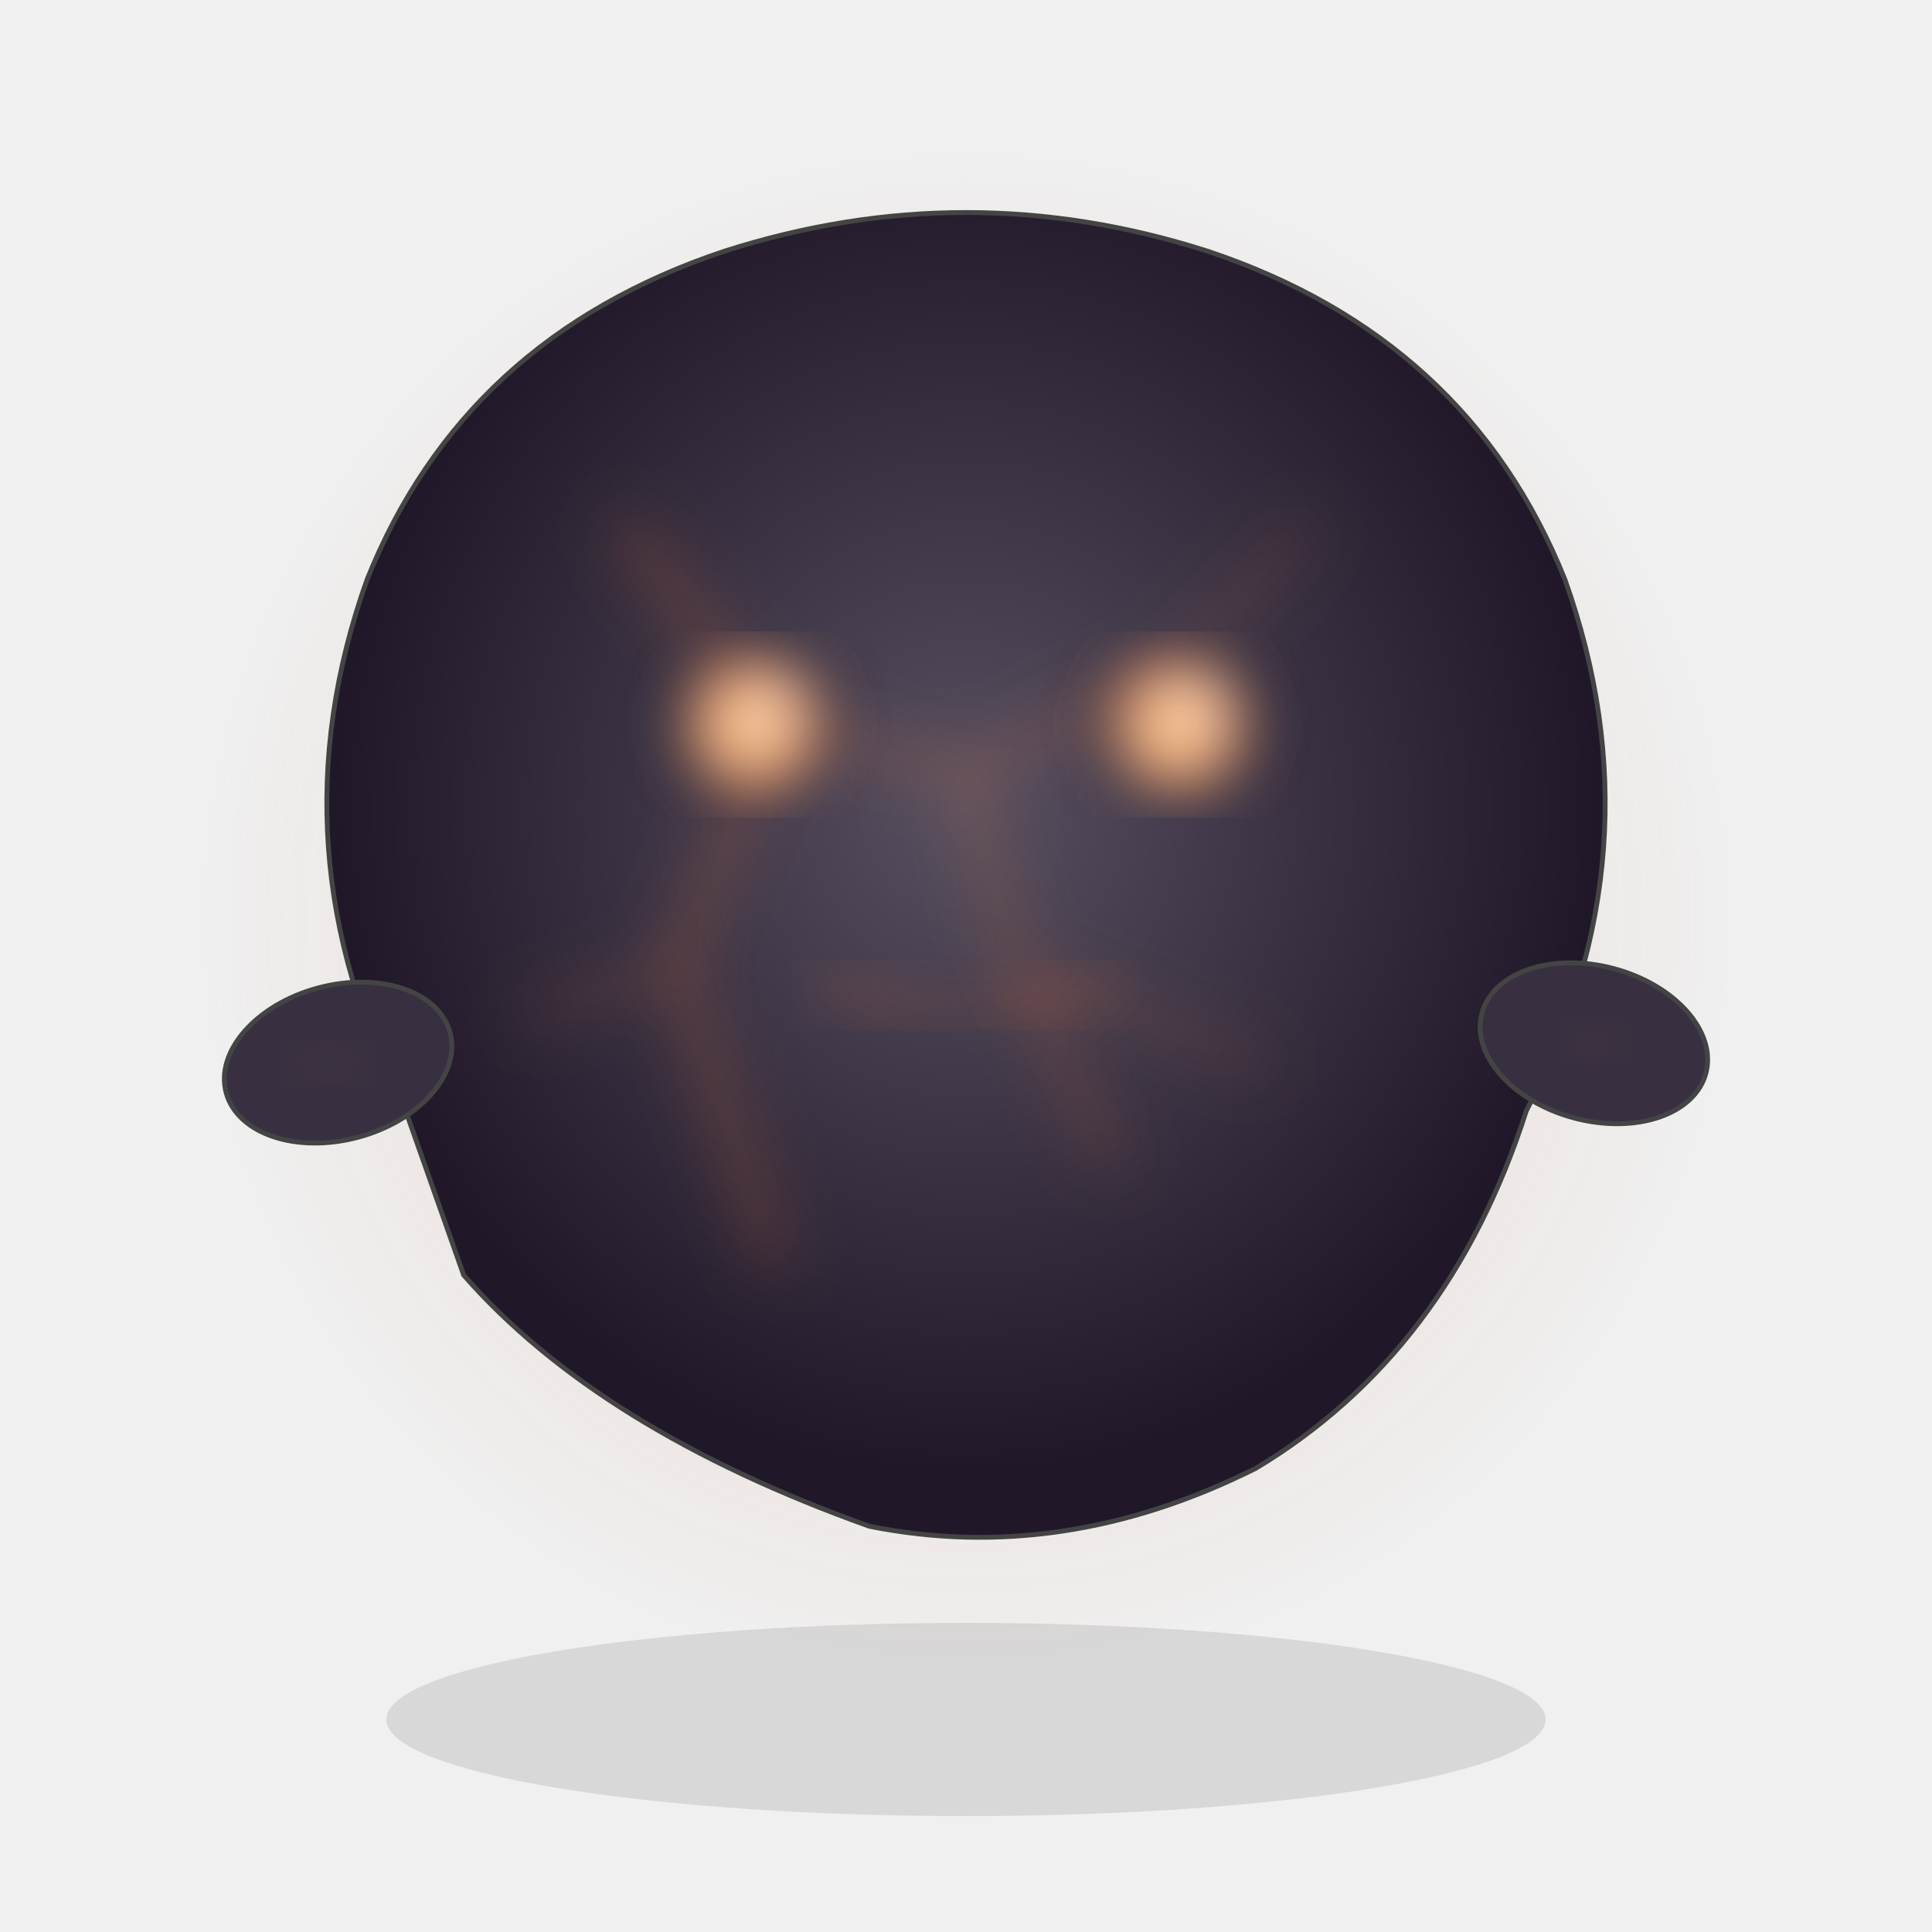
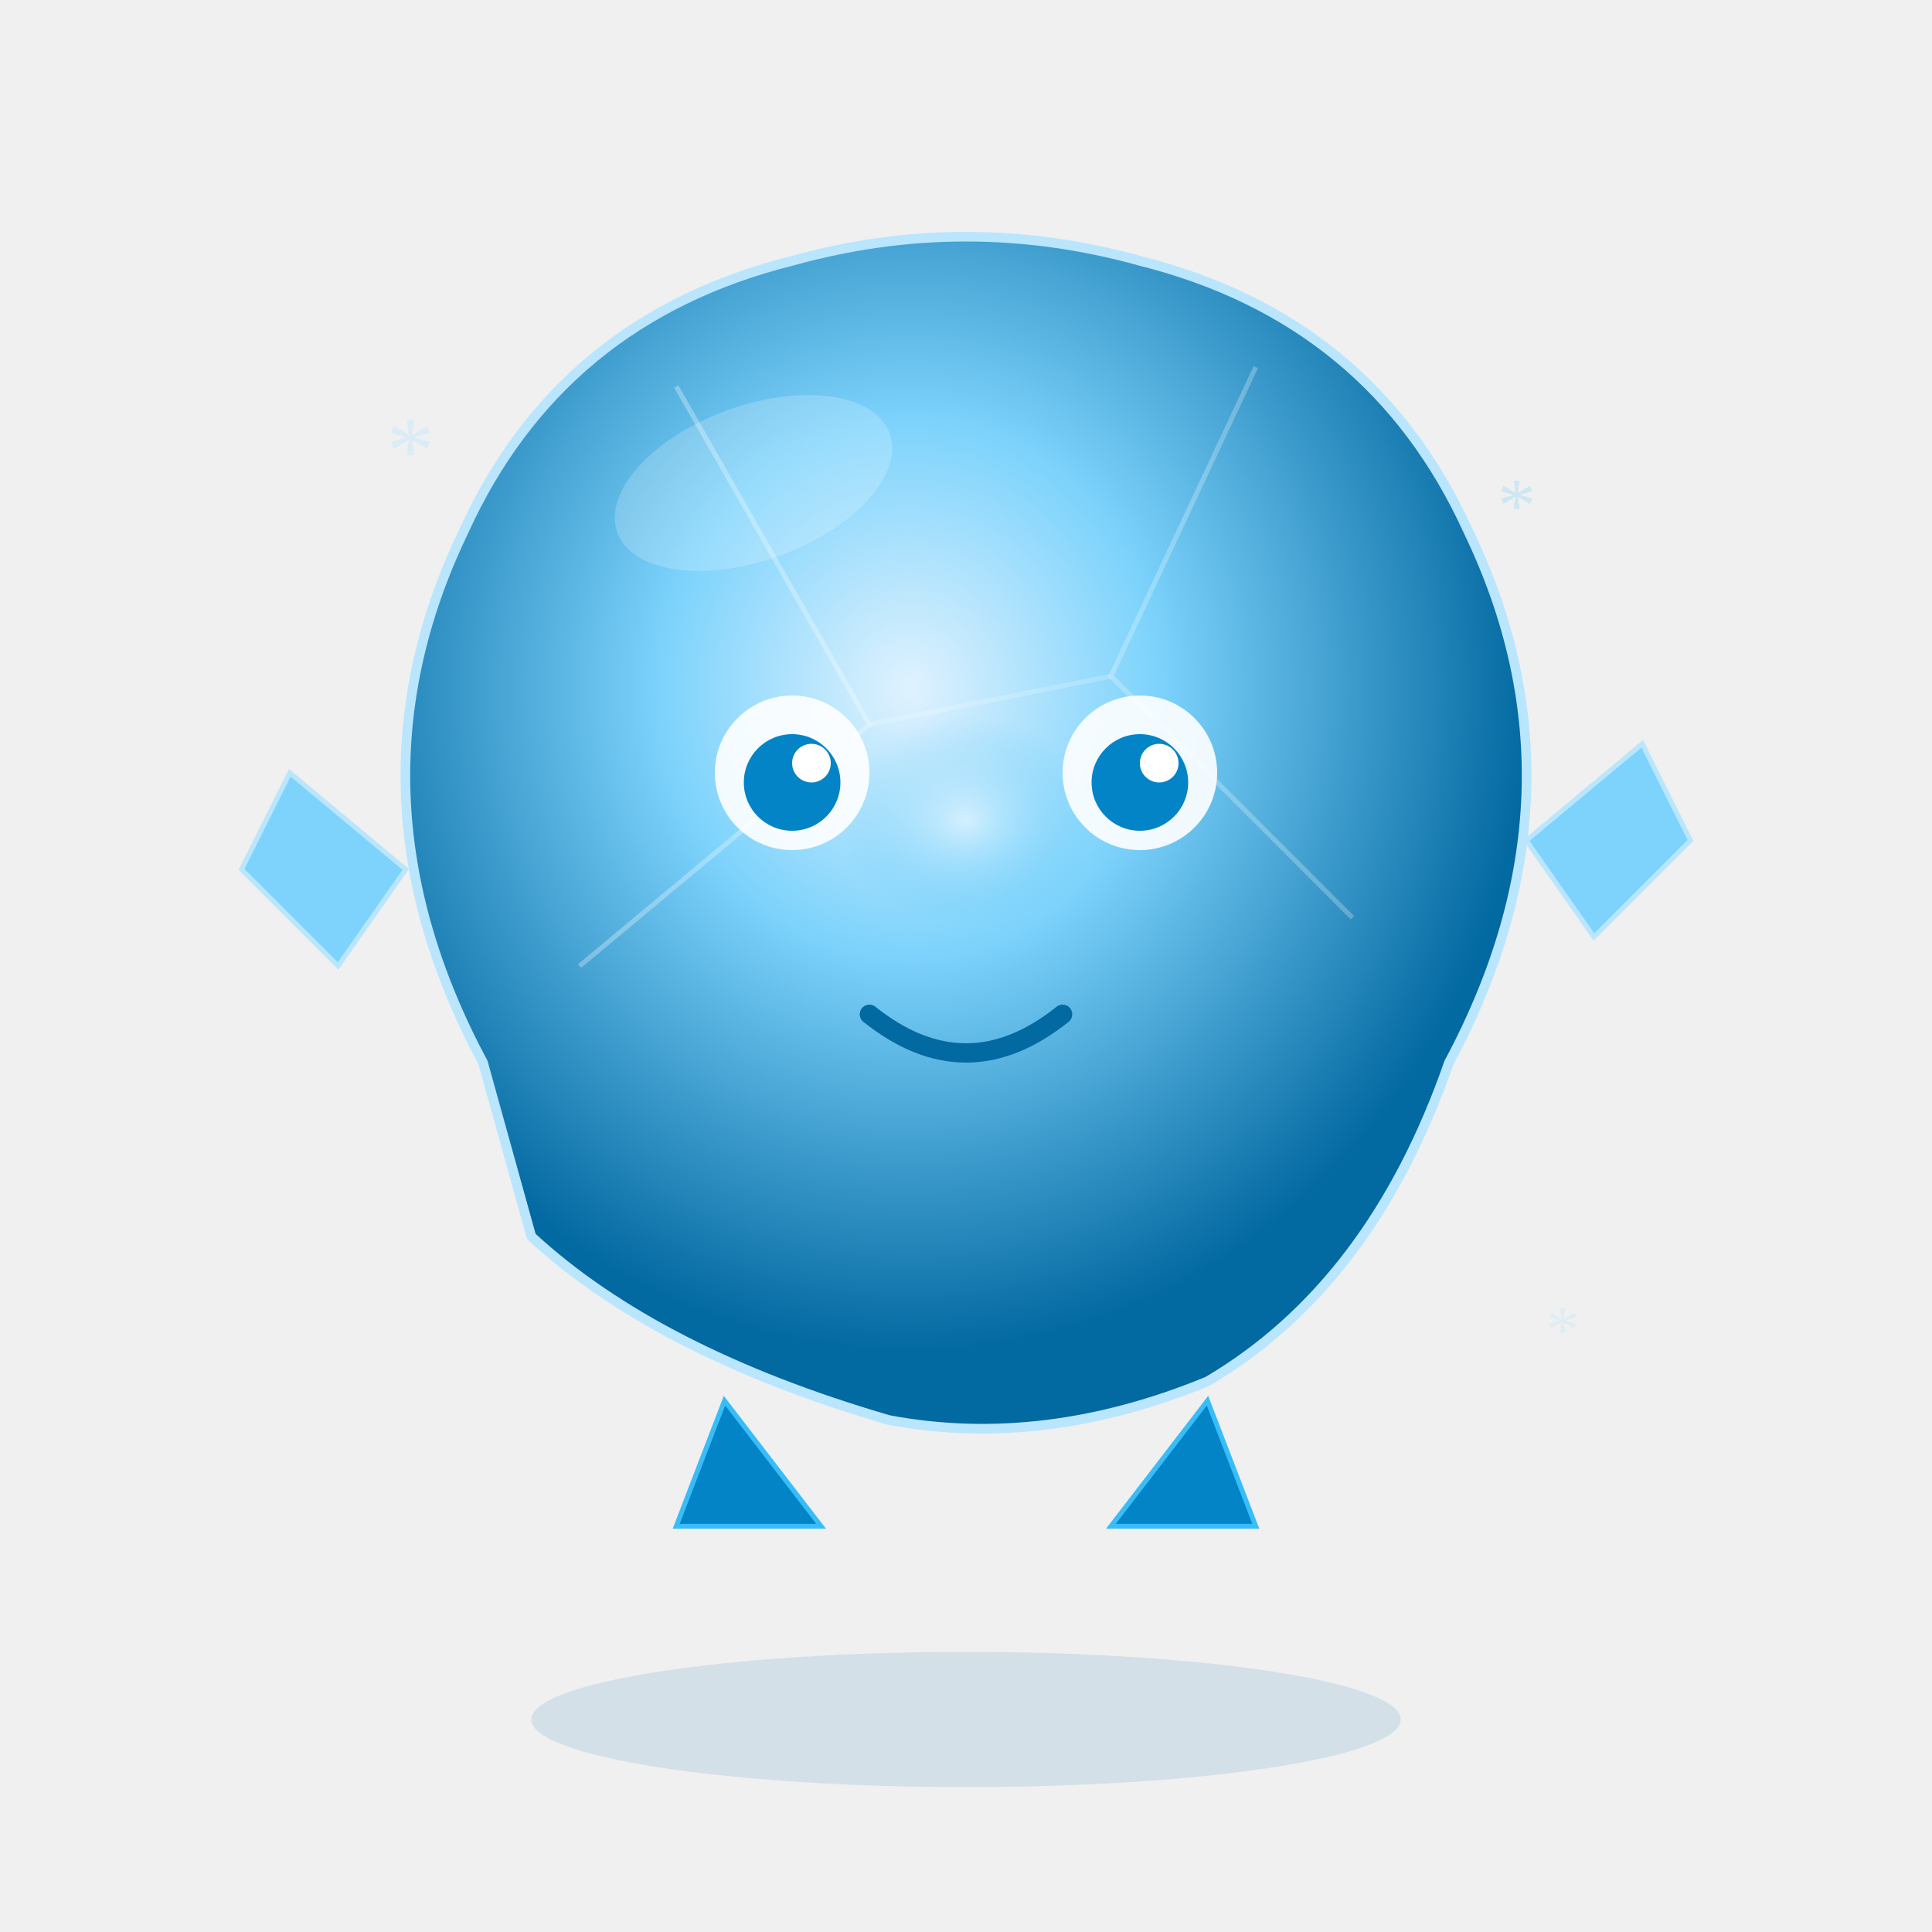
<svg xmlns="http://www.w3.org/2000/svg" viewBox="0 0 200 200" width="200" height="200">
  <defs>
-     <radialGradient id="bg5" cx="50%" cy="45%" r="50%">
-       <stop offset="0%" stop-color="#585060" />
-       <stop offset="100%" stop-color="#201828" />
+     <radialGradient id="e5" cx="45%" cy="38%" r="55%">
+       <stop offset="0%" stop-color="#E0F2FE" />
+       <stop offset="40%" stop-color="#7DD3FC" />
+       <stop offset="100%" stop-color="#0369A1" />
    </radialGradient>
-     <radialGradient id="aura5" cx="50%" cy="50%" r="50%">
-       <stop offset="0%" stop-color="#C4623D" stop-opacity="0" />
-       <stop offset="60%" stop-color="#C4623D" stop-opacity="0.15" />
-       <stop offset="80%" stop-color="#C4623D" stop-opacity="0.05" />
-       <stop offset="100%" stop-color="#C4623D" stop-opacity="0" />
+     <radialGradient id="e5g" cx="50%" cy="50%" r="30%">
+       <stop offset="0%" stop-color="white" stop-opacity="0.5" />
+       <stop offset="100%" stop-color="#38BDF8" stop-opacity="0" />
    </radialGradient>
-     <filter id="f5">
-       <feGaussianBlur stdDeviation="3" />
-     </filter>
-     <filter id="f5g">
-       <feGaussianBlur stdDeviation="8" />
+     <filter id="e5f">
+       <feGaussianBlur stdDeviation="2.5" />
    </filter>
  </defs>
-   <ellipse cx="100" cy="178" rx="60" ry="10" fill="#000" opacity="0.1" />
-   <circle cx="100" cy="95" r="80" fill="url(#aura5)">
-     <animate attributeName="r" values="78;85;78" dur="4s" repeatCount="indefinite" />
-   </circle>
-   <path d="M42 115 Q28 88 38 60 Q48 35 75 26 Q100 18 125 26 Q152 35 162 60 Q172 88 158 115 Q150 140 130 152 Q110 162 90 158 Q62 148 48 132 Z" fill="url(#bg5)" stroke="#444" stroke-width="0.5" />
-   <ellipse cx="35" cy="110" rx="12" ry="8" fill="#383040" stroke="#444" stroke-width="0.5" transform="rotate(-15 35 110)" />
-   <ellipse cx="165" cy="108" rx="12" ry="8" fill="#383040" stroke="#444" stroke-width="0.5" transform="rotate(15 165 108)" />
-   <g filter="url(#f5)" opacity="0.5">
-     <path d="M65 55 L80 75 L70 100 L80 130" stroke="#C4623D" stroke-width="2" fill="none" stroke-linecap="round">
-       <animate attributeName="opacity" values="0.3;0.6;0.3" dur="4s" repeatCount="indefinite" />
-     </path>
-     <path d="M80 75 L100 80 L120 70" stroke="#D4724D" stroke-width="1.5" fill="none" stroke-linecap="round" />
-     <path d="M100 80 L105 100 L115 120" stroke="#C4623D" stroke-width="1.5" fill="none" stroke-linecap="round" />
-     <path d="M120 70 L135 55" stroke="#D4724D" stroke-width="1" fill="none" stroke-linecap="round" />
-     <path d="M105 100 L130 110" stroke="#C4623D" stroke-width="1" fill="none" stroke-linecap="round" />
-     <path d="M70 100 L55 105" stroke="#D4724D" stroke-width="1" fill="none" stroke-linecap="round" />
+   <ellipse cx="100" cy="178" rx="45" ry="7" fill="#0369A1" opacity="0.12" />
+   <g>
+     <animateTransform attributeName="transform" type="translate" values="0,0;0,-3;0,0" dur="4s" repeatCount="indefinite" />
+     <path d="M50 110 Q35 82 48 55 Q58 33 82 27 Q100 22 118 27 Q142 33 152 55 Q165 82 150 110 Q142 133 125 143 Q108 150 92 147 Q68 140 55 128 Z" fill="url(#e5)" stroke="#BAE6FD" stroke-width="1" />
+     <path d="M70 40 L90 75 L60 100" stroke="white" stroke-width="0.5" fill="none" opacity="0.3" />
+     <path d="M130 38 L115 70 L140 95" stroke="white" stroke-width="0.5" fill="none" opacity="0.25" />
+     <path d="M90 75 L115 70" stroke="white" stroke-width="0.5" fill="none" opacity="0.2" />
+     <ellipse cx="100" cy="85" rx="22" ry="18" fill="url(#e5g)">
+       <animate attributeName="opacity" values="0.5;0.8;0.5" dur="3s" repeatCount="indefinite" />
+     </ellipse>
+     <ellipse cx="78" cy="50" rx="15" ry="8" fill="white" opacity="0.2" transform="rotate(-20 78 50)" />
+     <path d="M35 100 L25 90 L30 80 L42 90 Z" fill="#7DD3FC" stroke="#BAE6FD" stroke-width="0.5" />
+     <path d="M165 97 L175 87 L170 77 L158 87 Z" fill="#7DD3FC" stroke="#BAE6FD" stroke-width="0.5" />
+     <path d="M75 145 L70 158 L85 158 Z" fill="#0284C7" stroke="#38BDF8" stroke-width="0.5" />
+     <path d="M125 145 L115 158 L130 158 Z" fill="#0284C7" stroke="#38BDF8" stroke-width="0.5" />
+     <circle cx="82" cy="80" r="8" fill="white" opacity="0.9" />
+     <circle cx="82" cy="81" r="5" fill="#0284C7" />
+     <circle cx="84" cy="79" r="2" fill="white" />
+     <circle cx="118" cy="80" r="8" fill="white" opacity="0.9" />
+     <circle cx="118" cy="81" r="5" fill="#0284C7" />
+     <circle cx="120" cy="79" r="2" fill="white" />
+     <path d="M90 105 Q100 113 110 105" stroke="#0369A1" stroke-width="2" fill="none" stroke-linecap="round" />
  </g>
-   <g filter="url(#f5)">
-     <circle cx="78" cy="75" r="8" fill="#3a3240" />
-     <circle cx="78" cy="75" r="6" fill="#F0A070" />
-     <circle cx="78" cy="75" r="3" fill="#FFD4A0" />
-     <circle cx="80" cy="73" r="1.5" fill="white" opacity="0.7" />
-     <circle cx="122" cy="75" r="8" fill="#3a3240" />
-     <circle cx="122" cy="75" r="6" fill="#F0A070" />
-     <circle cx="122" cy="75" r="3" fill="#FFD4A0" />
-     <circle cx="124" cy="73" r="1.5" fill="white" opacity="0.7" />
-   </g>
-   <path d="M85 100 Q100 112 115 100" stroke="#C4623D" stroke-width="2" fill="none" stroke-linecap="round" filter="url(#f5)" opacity="0.4" />
-   <line x1="30" y1="108" x2="38" y2="112" stroke="#C4623D" stroke-width="1" opacity="0.3" filter="url(#f5)" />
-   <line x1="162" y1="106" x2="168" y2="110" stroke="#C4623D" stroke-width="1" opacity="0.3" filter="url(#f5)" />
+   <text x="40" y="50" font-size="10" fill="#BAE6FD" opacity="0.4">*</text>
+   <text x="155" y="55" font-size="8" fill="#7DD3FC" opacity="0.3">
+     <animate attributeName="opacity" values="0.2;0.5;0.2" dur="3s" repeatCount="indefinite" />*</text>
+   <text x="160" y="140" font-size="7" fill="#BAE6FD" opacity="0.3">*</text>
</svg>
